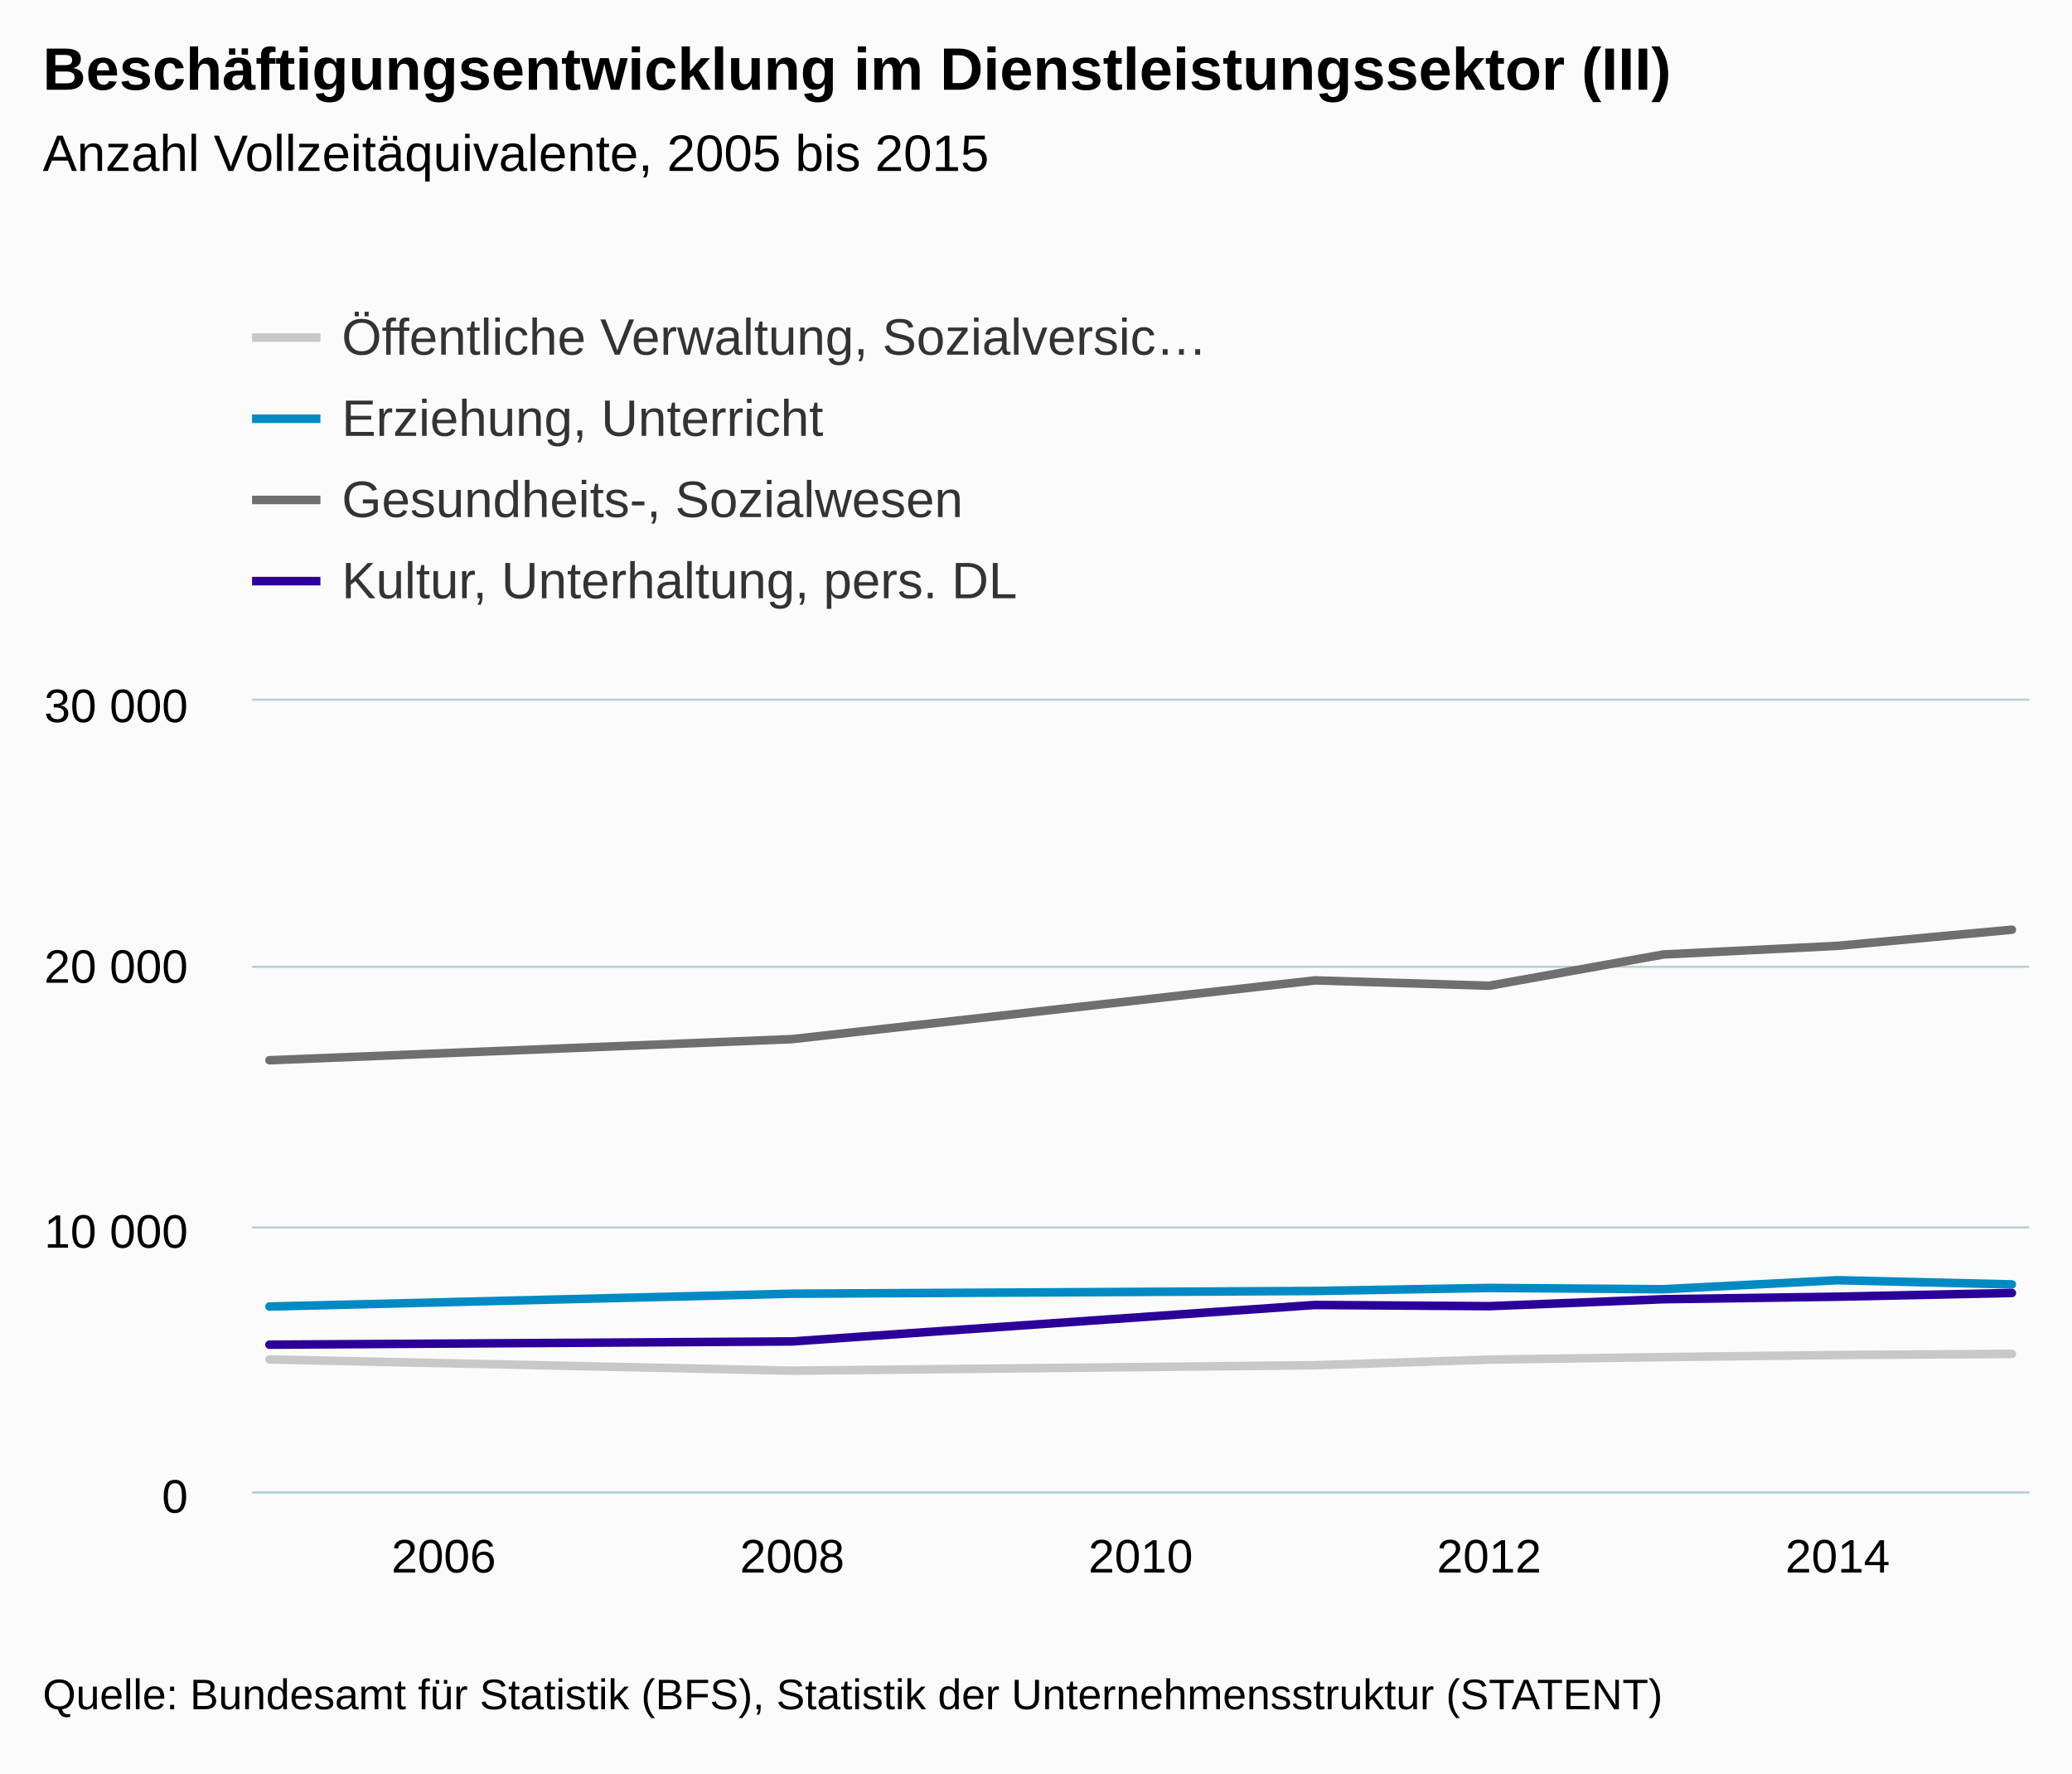
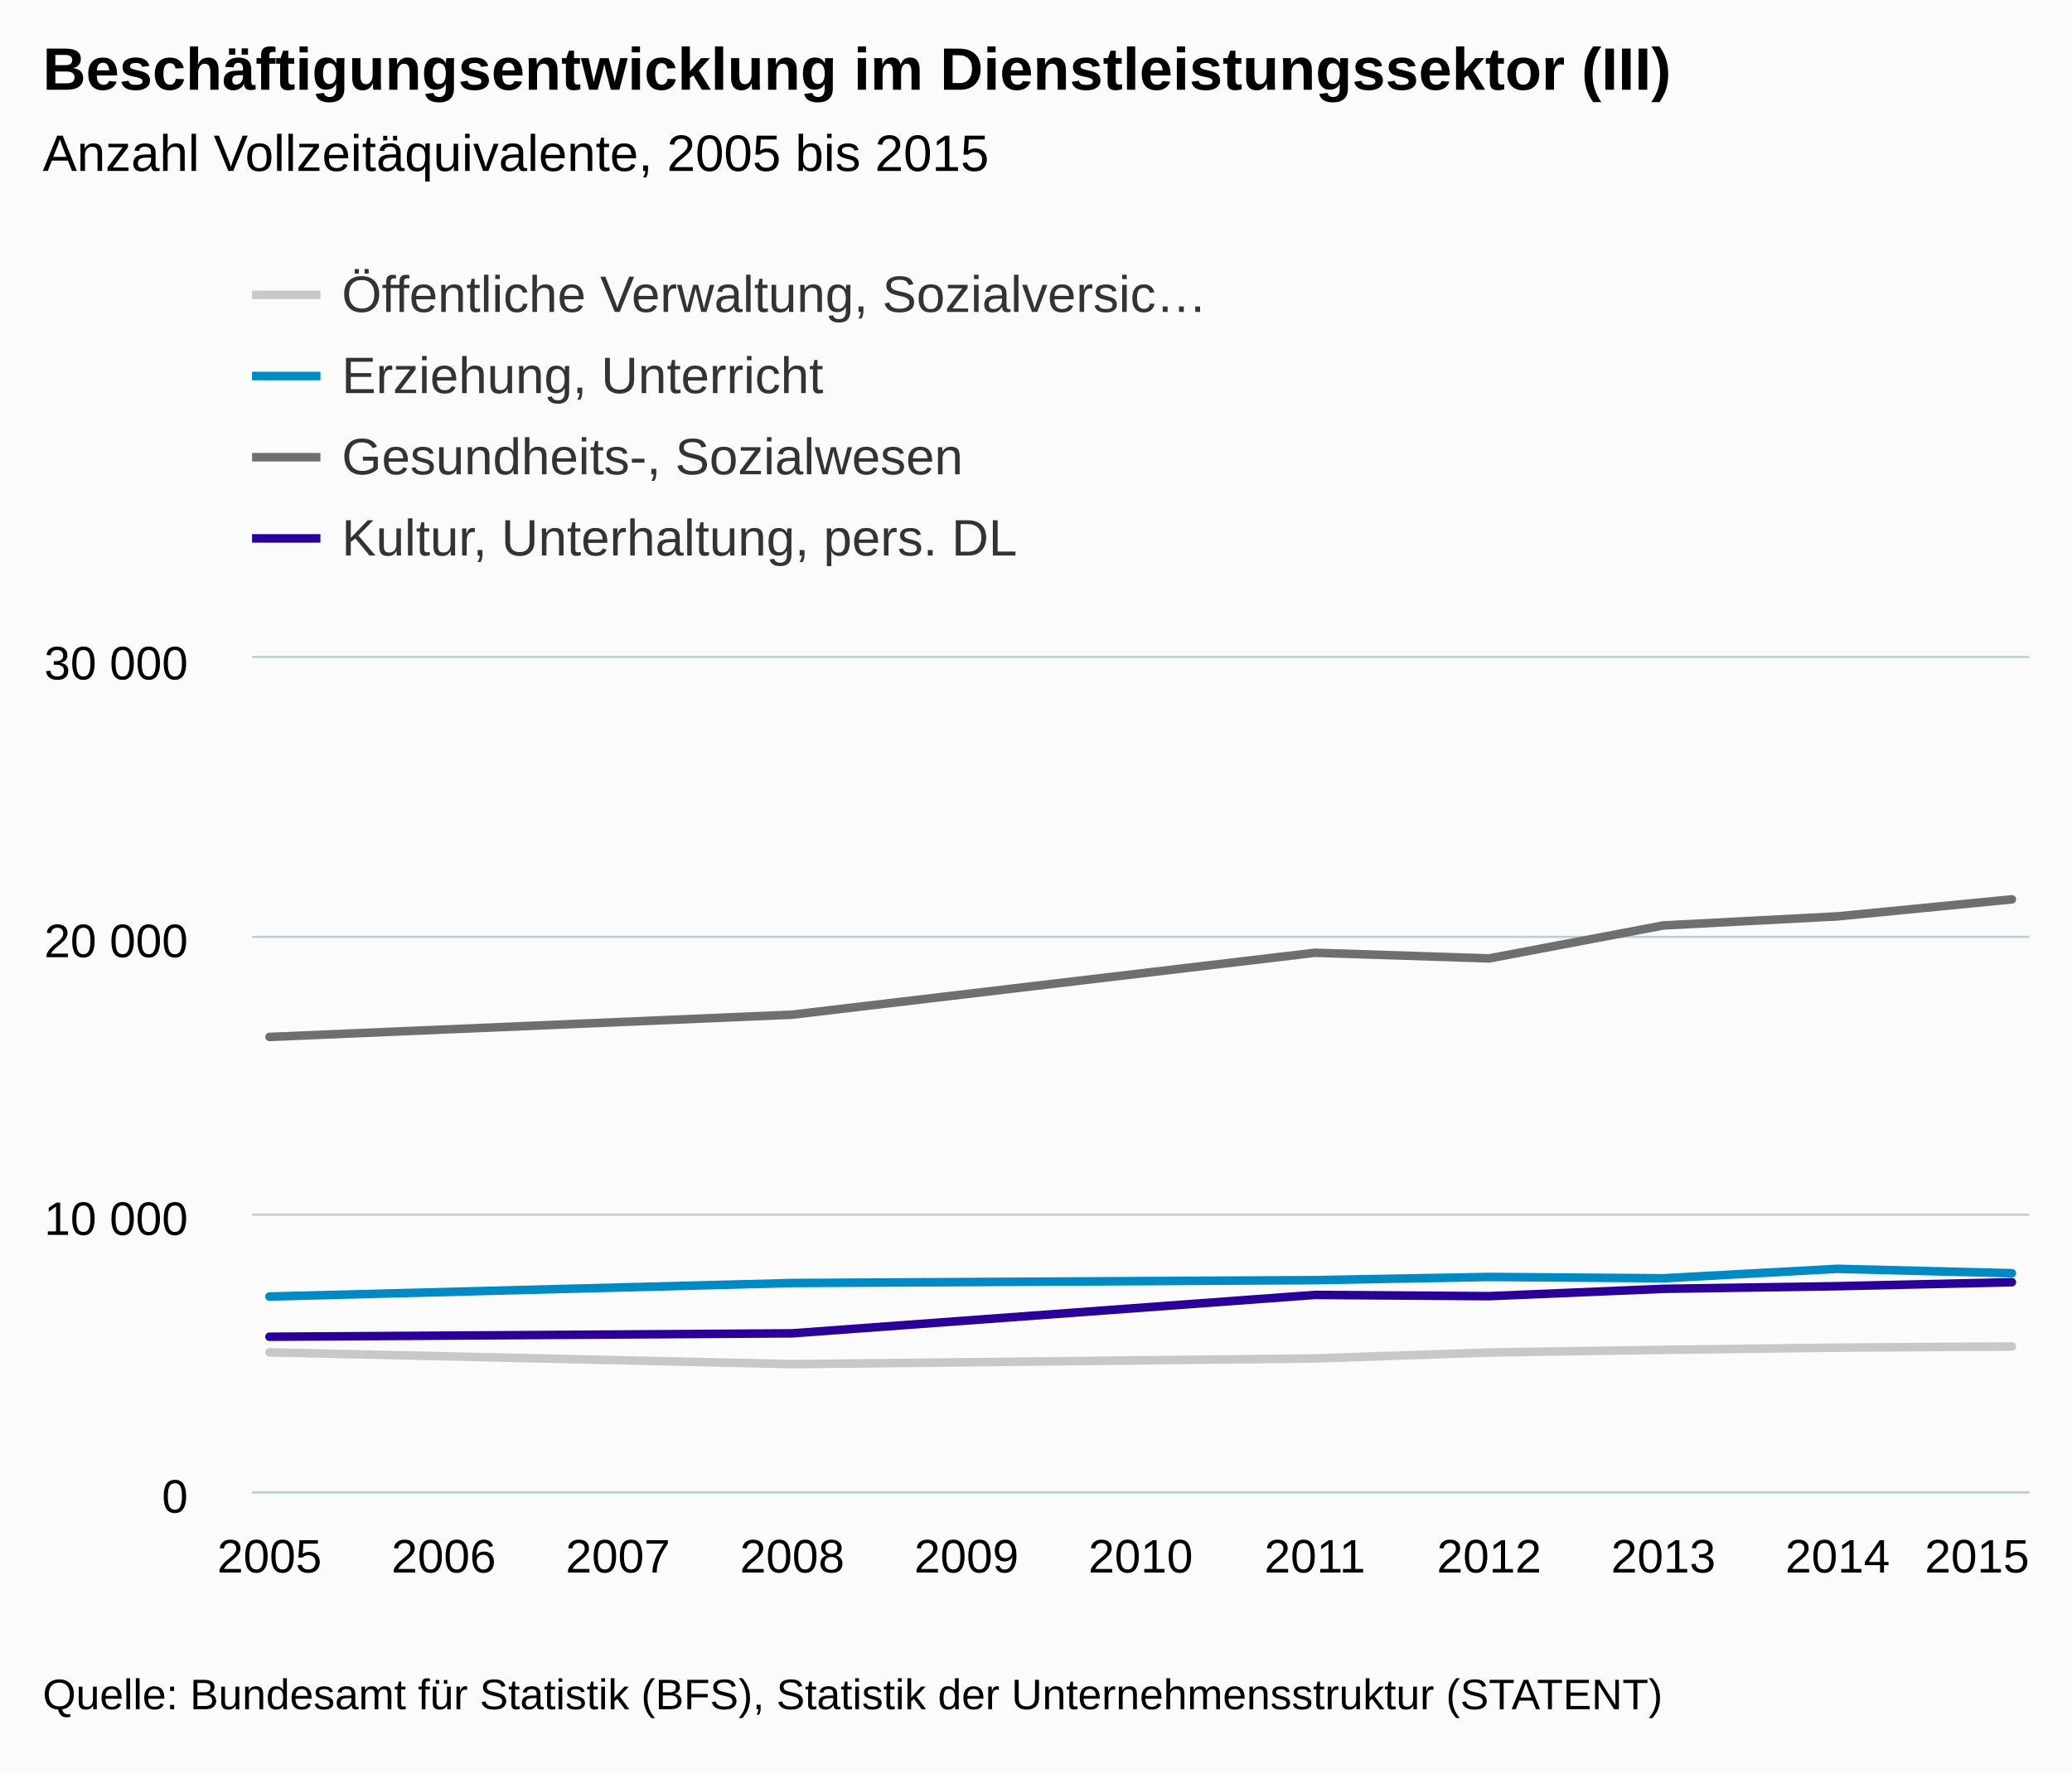
<svg xmlns="http://www.w3.org/2000/svg" version="1.1" class="highcharts-root" style="font-family:arial;font-size:12px;" viewBox="0 0 485 415">
  <defs>
    <clipPath>
-       <rect x="0" y="0" width="416" height="185" fill="none" />
+       <rect x="0" y="0" width="416" height="195" fill="none" />
    </clipPath>
    <clipPath id="a">
-       <rect x="0" y="0" width="416" height="185" fill="none" />
+       <rect x="0" y="0" width="416" height="195" fill="none" />
    </clipPath>
  </defs>
  <rect fill="#fbfbfb" class="highcharts-background" x="0" y="0" width="485" height="415" rx="0" ry="0" />
-   <rect fill="none" class="highcharts-plot-background" x="59" y="164" width="416" height="185" />
+   <rect fill="none" class="highcharts-plot-background" x="59" y="154" width="416" height="195" />
  <g class="highcharts-pane-group" />
  <g class="highcharts-grid highcharts-xaxis-grid ">
-     <path fill="none" class="highcharts-grid-line" d="M 103.5 164 L 103.5 349" opacity="1" />
-     <path fill="none" class="highcharts-grid-line" d="M 184.5 164 L 184.5 349" opacity="1" />
-     <path fill="none" class="highcharts-grid-line" d="M 266.5 164 L 266.5 349" opacity="1" />
-     <path fill="none" class="highcharts-grid-line" d="M 348.5 164 L 348.5 349" opacity="1" />
-     <path fill="none" class="highcharts-grid-line" d="M 429.5 164 L 429.5 349" opacity="1" />
+     <path fill="none" class="highcharts-grid-line" d="M 62.5 154 L 62.5 349" opacity="1" />
+     <path fill="none" class="highcharts-grid-line" d="M 103.5 154 L 103.5 349" opacity="1" />
+     <path fill="none" class="highcharts-grid-line" d="M 144.5 154 L 144.5 349" opacity="1" />
+     <path fill="none" class="highcharts-grid-line" d="M 184.5 154 L 184.5 349" opacity="1" />
+     <path fill="none" class="highcharts-grid-line" d="M 225.5 154 L 225.5 349" opacity="1" />
+     <path fill="none" class="highcharts-grid-line" d="M 266.5 154 L 266.5 349" opacity="1" />
+     <path fill="none" class="highcharts-grid-line" d="M 307.5 154 L 307.5 349" opacity="1" />
+     <path fill="none" class="highcharts-grid-line" d="M 348.5 154 L 348.5 349" opacity="1" />
+     <path fill="none" class="highcharts-grid-line" d="M 388.5 154 L 388.5 349" opacity="1" />
+     <path fill="none" class="highcharts-grid-line" d="M 429.5 154 L 429.5 349" opacity="1" />
+     <path fill="none" class="highcharts-grid-line" d="M 470.5 154 L 470.5 349" opacity="1" />
  </g>
  <g class="highcharts-grid highcharts-yaxis-grid ">
    <path fill="none" stroke="#B9CFD7" stroke-width="0.5" class="highcharts-grid-line" d="M 59 349.25 L 475 349.25" opacity="1" />
-     <path fill="none" stroke="#B9CFD7" stroke-width="0.5" class="highcharts-grid-line" d="M 59 287.25 L 475 287.25" opacity="1" />
-     <path fill="none" stroke="#B9CFD7" stroke-width="0.5" class="highcharts-grid-line" d="M 59 226.25 L 475 226.25" opacity="1" />
-     <path fill="none" stroke="#B9CFD7" stroke-width="0.5" class="highcharts-grid-line" d="M 59 163.75 L 475 163.75" opacity="1" />
+     <path fill="none" stroke="#B9CFD7" stroke-width="0.5" class="highcharts-grid-line" d="M 59 284.25 L 475 284.25" opacity="1" />
+     <path fill="none" stroke="#B9CFD7" stroke-width="0.5" class="highcharts-grid-line" d="M 59 219.25 L 475 219.25" opacity="1" />
+     <path fill="none" stroke="#B9CFD7" stroke-width="0.5" class="highcharts-grid-line" d="M 59 153.75 L 475 153.75" opacity="1" />
  </g>
-   <rect fill="none" class="highcharts-plot-border" x="59" y="164" width="416" height="185" />
+   <rect fill="none" class="highcharts-plot-border" x="59" y="154" width="416" height="195" />
  <g class="highcharts-axis highcharts-xaxis ">
    <path fill="none" class="highcharts-axis-line" stroke="#B9CFD7" stroke-width="0.5" d="M 59 349.25 L 475 349.25" />
  </g>
  <g class="highcharts-axis highcharts-yaxis ">
-     <path fill="none" class="highcharts-axis-line" d="M 59 164 L 59 349" />
+     <path fill="none" class="highcharts-axis-line" d="M 59 154 L 59 349" />
  </g>
  <g class="highcharts-series-group">
-     <g class="highcharts-series highcharts-series-0 highcharts-line-series highcharts-color-undefined " transform="translate(59,164) scale(1 1)" clip-path="url(#a)">
-       <path fill="none" d="M 4.078 154.148 L 126.431 156.771 L 248.784 155.504 L 289.569 154.187 L 330.353 153.594 L 371.137 153.103 L 411.922 152.849" class="highcharts-graph" stroke="#C8C8C8" stroke-width="2" stroke-linejoin="round" stroke-linecap="round" />
+     <g class="highcharts-series highcharts-series-0 highcharts-line-series highcharts-color-undefined " transform="translate(59,154) scale(1 1)" clip-path="url(#a)">
+       <path fill="none" d="M 4.078 162.481 L 126.431 165.243 L 248.784 163.911 L 289.569 162.519 L 330.353 161.895 L 371.137 161.382 L 411.922 161.109" class="highcharts-graph" stroke="#C8C8C8" stroke-width="2" stroke-linejoin="round" stroke-linecap="round" />
    </g>
-     <g class="highcharts-markers highcharts-series-0 highcharts-line-series highcharts-color-undefined " transform="translate(59,164) scale(1 1)" clip-path="none" />
-     <g class="highcharts-series highcharts-series-1 highcharts-line-series highcharts-color-undefined " transform="translate(59,164) scale(1 1)" clip-path="url(#a)">
-       <path fill="none" d="M 4.078 141.762 L 126.431 138.756 L 248.784 138.119 L 289.569 137.411 L 330.353 137.71 L 371.137 135.603 L 411.922 136.581" class="highcharts-graph" stroke="#008AC3" stroke-width="2" stroke-linejoin="round" stroke-linecap="round" />
+     <g class="highcharts-markers highcharts-series-0 highcharts-line-series highcharts-color-undefined " transform="translate(59,154) scale(1 1)" clip-path="none" />
+     <g class="highcharts-series highcharts-series-1 highcharts-line-series highcharts-color-undefined " transform="translate(59,154) scale(1 1)" clip-path="url(#a)">
+       <path fill="none" d="M 4.078 149.422 L 126.431 146.257 L 248.784 145.587 L 289.569 144.839 L 330.353 145.151 L 371.137 142.935 L 411.922 143.962" class="highcharts-graph" stroke="#008AC3" stroke-width="2" stroke-linejoin="round" stroke-linecap="round" />
    </g>
-     <g class="highcharts-markers highcharts-series-1 highcharts-line-series highcharts-color-undefined " transform="translate(59,164) scale(1 1)" clip-path="none" />
-     <g class="highcharts-series highcharts-series-2 highcharts-line-series highcharts-color-undefined " transform="translate(59,164) scale(1 1)" clip-path="url(#a)">
-       <path fill="none" d="M 4.078 84.127 L 126.431 79.178 L 248.784 65.437 L 289.569 66.688 L 330.353 59.369 L 371.137 57.35 L 411.922 53.575" class="highcharts-graph" stroke="#6F6F6F" stroke-width="2" stroke-linejoin="round" stroke-linecap="round" />
+     <g class="highcharts-markers highcharts-series-1 highcharts-line-series highcharts-color-undefined " transform="translate(59,154) scale(1 1)" clip-path="none" />
+     <g class="highcharts-series highcharts-series-2 highcharts-line-series highcharts-color-undefined " transform="translate(59,154) scale(1 1)" clip-path="url(#a)">
+       <path fill="none" d="M 4.078 88.673 L 126.431 83.46 L 248.784 68.972 L 289.569 70.291 L 330.353 62.576 L 371.137 60.45 L 411.922 56.472" class="highcharts-graph" stroke="#6F6F6F" stroke-width="2" stroke-linejoin="round" stroke-linecap="round" />
    </g>
-     <g class="highcharts-markers highcharts-series-2 highcharts-line-series highcharts-color-undefined " transform="translate(59,164) scale(1 1)" clip-path="none" />
-     <g class="highcharts-series highcharts-series-3 highcharts-line-series highcharts-color-undefined " transform="translate(59,164) scale(1 1)" clip-path="url(#a)">
-       <path fill="none" d="M 4.078 150.688 L 126.431 149.931 L 248.784 141.399 L 289.569 141.676 L 330.353 140.05 L 371.137 139.462 L 411.922 138.586" class="highcharts-graph" stroke="#2B0099" stroke-width="2" stroke-linejoin="round" stroke-linecap="round" />
+     <g class="highcharts-markers highcharts-series-2 highcharts-line-series highcharts-color-undefined " transform="translate(59,154) scale(1 1)" clip-path="none" />
+     <g class="highcharts-series highcharts-series-3 highcharts-line-series highcharts-color-undefined " transform="translate(59,154) scale(1 1)" clip-path="url(#a)">
+       <path fill="none" d="M 4.078 158.834 L 126.431 158.035 L 248.784 149.045 L 289.569 149.331 L 330.353 147.621 L 371.137 147.004 L 411.922 146.075" class="highcharts-graph" stroke="#2B0099" stroke-width="2" stroke-linejoin="round" stroke-linecap="round" />
    </g>
-     <g class="highcharts-markers highcharts-series-3 highcharts-line-series highcharts-color-undefined " transform="translate(59,164) scale(1 1)" clip-path="none" />
+     <g class="highcharts-markers highcharts-series-3 highcharts-line-series highcharts-color-undefined " transform="translate(59,154) scale(1 1)" clip-path="none" />
  </g>
  <text x="10" text-anchor="start" class="highcharts-title" style="color:#000000;font-size:14px;font-weight:bold;fill:#000000;" y="21">
    <tspan>Beschäftigungsentwicklung im Dienstleistungssektor (III)</tspan>
  </text>
  <text x="10" text-anchor="start" class="highcharts-subtitle" style="color:#000000;font-size:12px;font-weight:normal;font-family:arial;fill:#000000;" y="40">
    <tspan>Anzahl Vollzeitäquivalente, 2005 bis 2015</tspan>
  </text>
-   <g class="highcharts-legend" transform="translate(51,65)">
+   <g class="highcharts-legend" transform="translate(51,55)">
    <rect fill="none" class="highcharts-legend-box" rx="0" ry="0" x="0" y="0" width="246" height="87" visibility="visible" />
    <g>
      <g>
        <g class="highcharts-legend-item highcharts-line-series highcharts-color-undefined highcharts-series-0" transform="translate(8,3)">
          <path fill="none" d="M 0 11 L 16 11" class="highcharts-graph" stroke="#C8C8C8" stroke-width="2" />
          <text x="21" style="color:#333333;font-size:12px;font-weight:normal;cursor:pointer;fill:#333333;" text-anchor="start" y="15">
            <tspan>Öffentliche Verwaltung, Sozialversic…</tspan>
          </text>
        </g>
        <g class="highcharts-legend-item highcharts-line-series highcharts-color-undefined highcharts-series-1" transform="translate(8,22)">
          <path fill="none" d="M 0 11 L 16 11" class="highcharts-graph" stroke="#008AC3" stroke-width="2" />
          <text x="21" y="15" style="color:#333333;font-size:12px;font-weight:normal;cursor:pointer;fill:#333333;" text-anchor="start">
            <tspan>Erziehung, Unterricht</tspan>
          </text>
        </g>
        <g class="highcharts-legend-item highcharts-line-series highcharts-color-undefined highcharts-series-2" transform="translate(8,41)">
          <path fill="none" d="M 0 11 L 16 11" class="highcharts-graph" stroke="#6F6F6F" stroke-width="2" />
          <text x="21" y="15" style="color:#333333;font-size:12px;font-weight:normal;cursor:pointer;fill:#333333;" text-anchor="start">
            <tspan>Gesundheits-, Sozialwesen</tspan>
          </text>
        </g>
        <g class="highcharts-legend-item highcharts-line-series highcharts-color-undefined highcharts-series-3" transform="translate(8,60)">
          <path fill="none" d="M 0 11 L 16 11" class="highcharts-graph" stroke="#2B0099" stroke-width="2" />
          <text x="21" y="15" style="color:#333333;font-size:12px;font-weight:normal;cursor:pointer;fill:#333333;" text-anchor="start">
            <tspan>Kultur, Unterhaltung, pers. DL</tspan>
          </text>
        </g>
      </g>
    </g>
  </g>
  <g class="highcharts-axis-labels highcharts-xaxis-labels ">
+     <text x="63.078" style="color:#000000;cursor:default;font-size:11px;fill:#000000;" text-anchor="middle" transform="translate(0,0)" y="368" opacity="1">
+       2005
+     </text>
    <text x="103.863" style="color:#000000;cursor:default;font-size:11px;fill:#000000;" text-anchor="middle" transform="translate(0,0)" y="368" opacity="1">
-       <tspan>2006</tspan>
+       2006
+     </text>
+     <text x="144.647" style="color:#000000;cursor:default;font-size:11px;fill:#000000;" text-anchor="middle" transform="translate(0,0)" y="368" opacity="1">
+       2007
    </text>
    <text x="185.431" style="color:#000000;cursor:default;font-size:11px;fill:#000000;" text-anchor="middle" transform="translate(0,0)" y="368" opacity="1">
-       <tspan>2008</tspan>
+       2008
+     </text>
+     <text x="226.216" style="color:#000000;cursor:default;font-size:11px;fill:#000000;" text-anchor="middle" transform="translate(0,0)" y="368" opacity="1">
+       2009
    </text>
    <text x="267" style="color:#000000;cursor:default;font-size:11px;fill:#000000;" text-anchor="middle" transform="translate(0,0)" y="368" opacity="1">
-       <tspan>2010</tspan>
+       2010
+     </text>
+     <text x="307.784" style="color:#000000;cursor:default;font-size:11px;fill:#000000;" text-anchor="middle" transform="translate(0,0)" y="368" opacity="1">
+       2011
    </text>
    <text x="348.569" style="color:#000000;cursor:default;font-size:11px;fill:#000000;" text-anchor="middle" transform="translate(0,0)" y="368" opacity="1">
-       <tspan>2012</tspan>
+       2012
+     </text>
+     <text x="389.353" style="color:#000000;cursor:default;font-size:11px;fill:#000000;" text-anchor="middle" transform="translate(0,0)" y="368" opacity="1">
+       2013
    </text>
    <text x="430.137" style="color:#000000;cursor:default;font-size:11px;fill:#000000;" text-anchor="middle" transform="translate(0,0)" y="368" opacity="1">
-       <tspan>2014</tspan>
+       2014
+     </text>
+     <text x="462.781" style="color:#000000;cursor:default;font-size:11px;fill:#000000;" text-anchor="middle" transform="translate(0,0)" y="368" opacity="1">
+       2015
    </text>
  </g>
  <g class="highcharts-axis-labels highcharts-yaxis-labels ">
    <text x="44" style="color:#000000;cursor:default;font-size:11px;fill:#000000;" text-anchor="end" transform="translate(0,0)" y="354" opacity="1">
      <tspan>0</tspan>
    </text>
-     <text x="44" style="color:#000000;cursor:default;font-size:11px;fill:#000000;" text-anchor="end" transform="translate(0,0)" y="292" opacity="1">
+     <text x="44" style="color:#000000;cursor:default;font-size:11px;fill:#000000;" text-anchor="end" transform="translate(0,0)" y="289" opacity="1">
      <tspan>10 000</tspan>
    </text>
-     <text x="44" style="color:#000000;cursor:default;font-size:11px;fill:#000000;" text-anchor="end" transform="translate(0,0)" y="230" opacity="1">
+     <text x="44" style="color:#000000;cursor:default;font-size:11px;fill:#000000;" text-anchor="end" transform="translate(0,0)" y="224" opacity="1">
      <tspan>20 000</tspan>
    </text>
-     <text x="44" style="color:#000000;cursor:default;font-size:11px;fill:#000000;" text-anchor="end" transform="translate(0,0)" y="169" opacity="1">
+     <text x="44" style="color:#000000;cursor:default;font-size:11px;fill:#000000;" text-anchor="end" transform="translate(0,0)" y="159" opacity="1">
      <tspan>30 000</tspan>
    </text>
  </g>
  <text x="10" class="highcharts-credits" text-anchor="start" style="cursor:default;color:#000000;font-size:10px;fill:#000000;" y="400">
    <tspan>Quelle: Bundesamt für Statistik (BFS), Statistik der Unternehmensstruktur (STATENT)</tspan>
  </text>
</svg>
